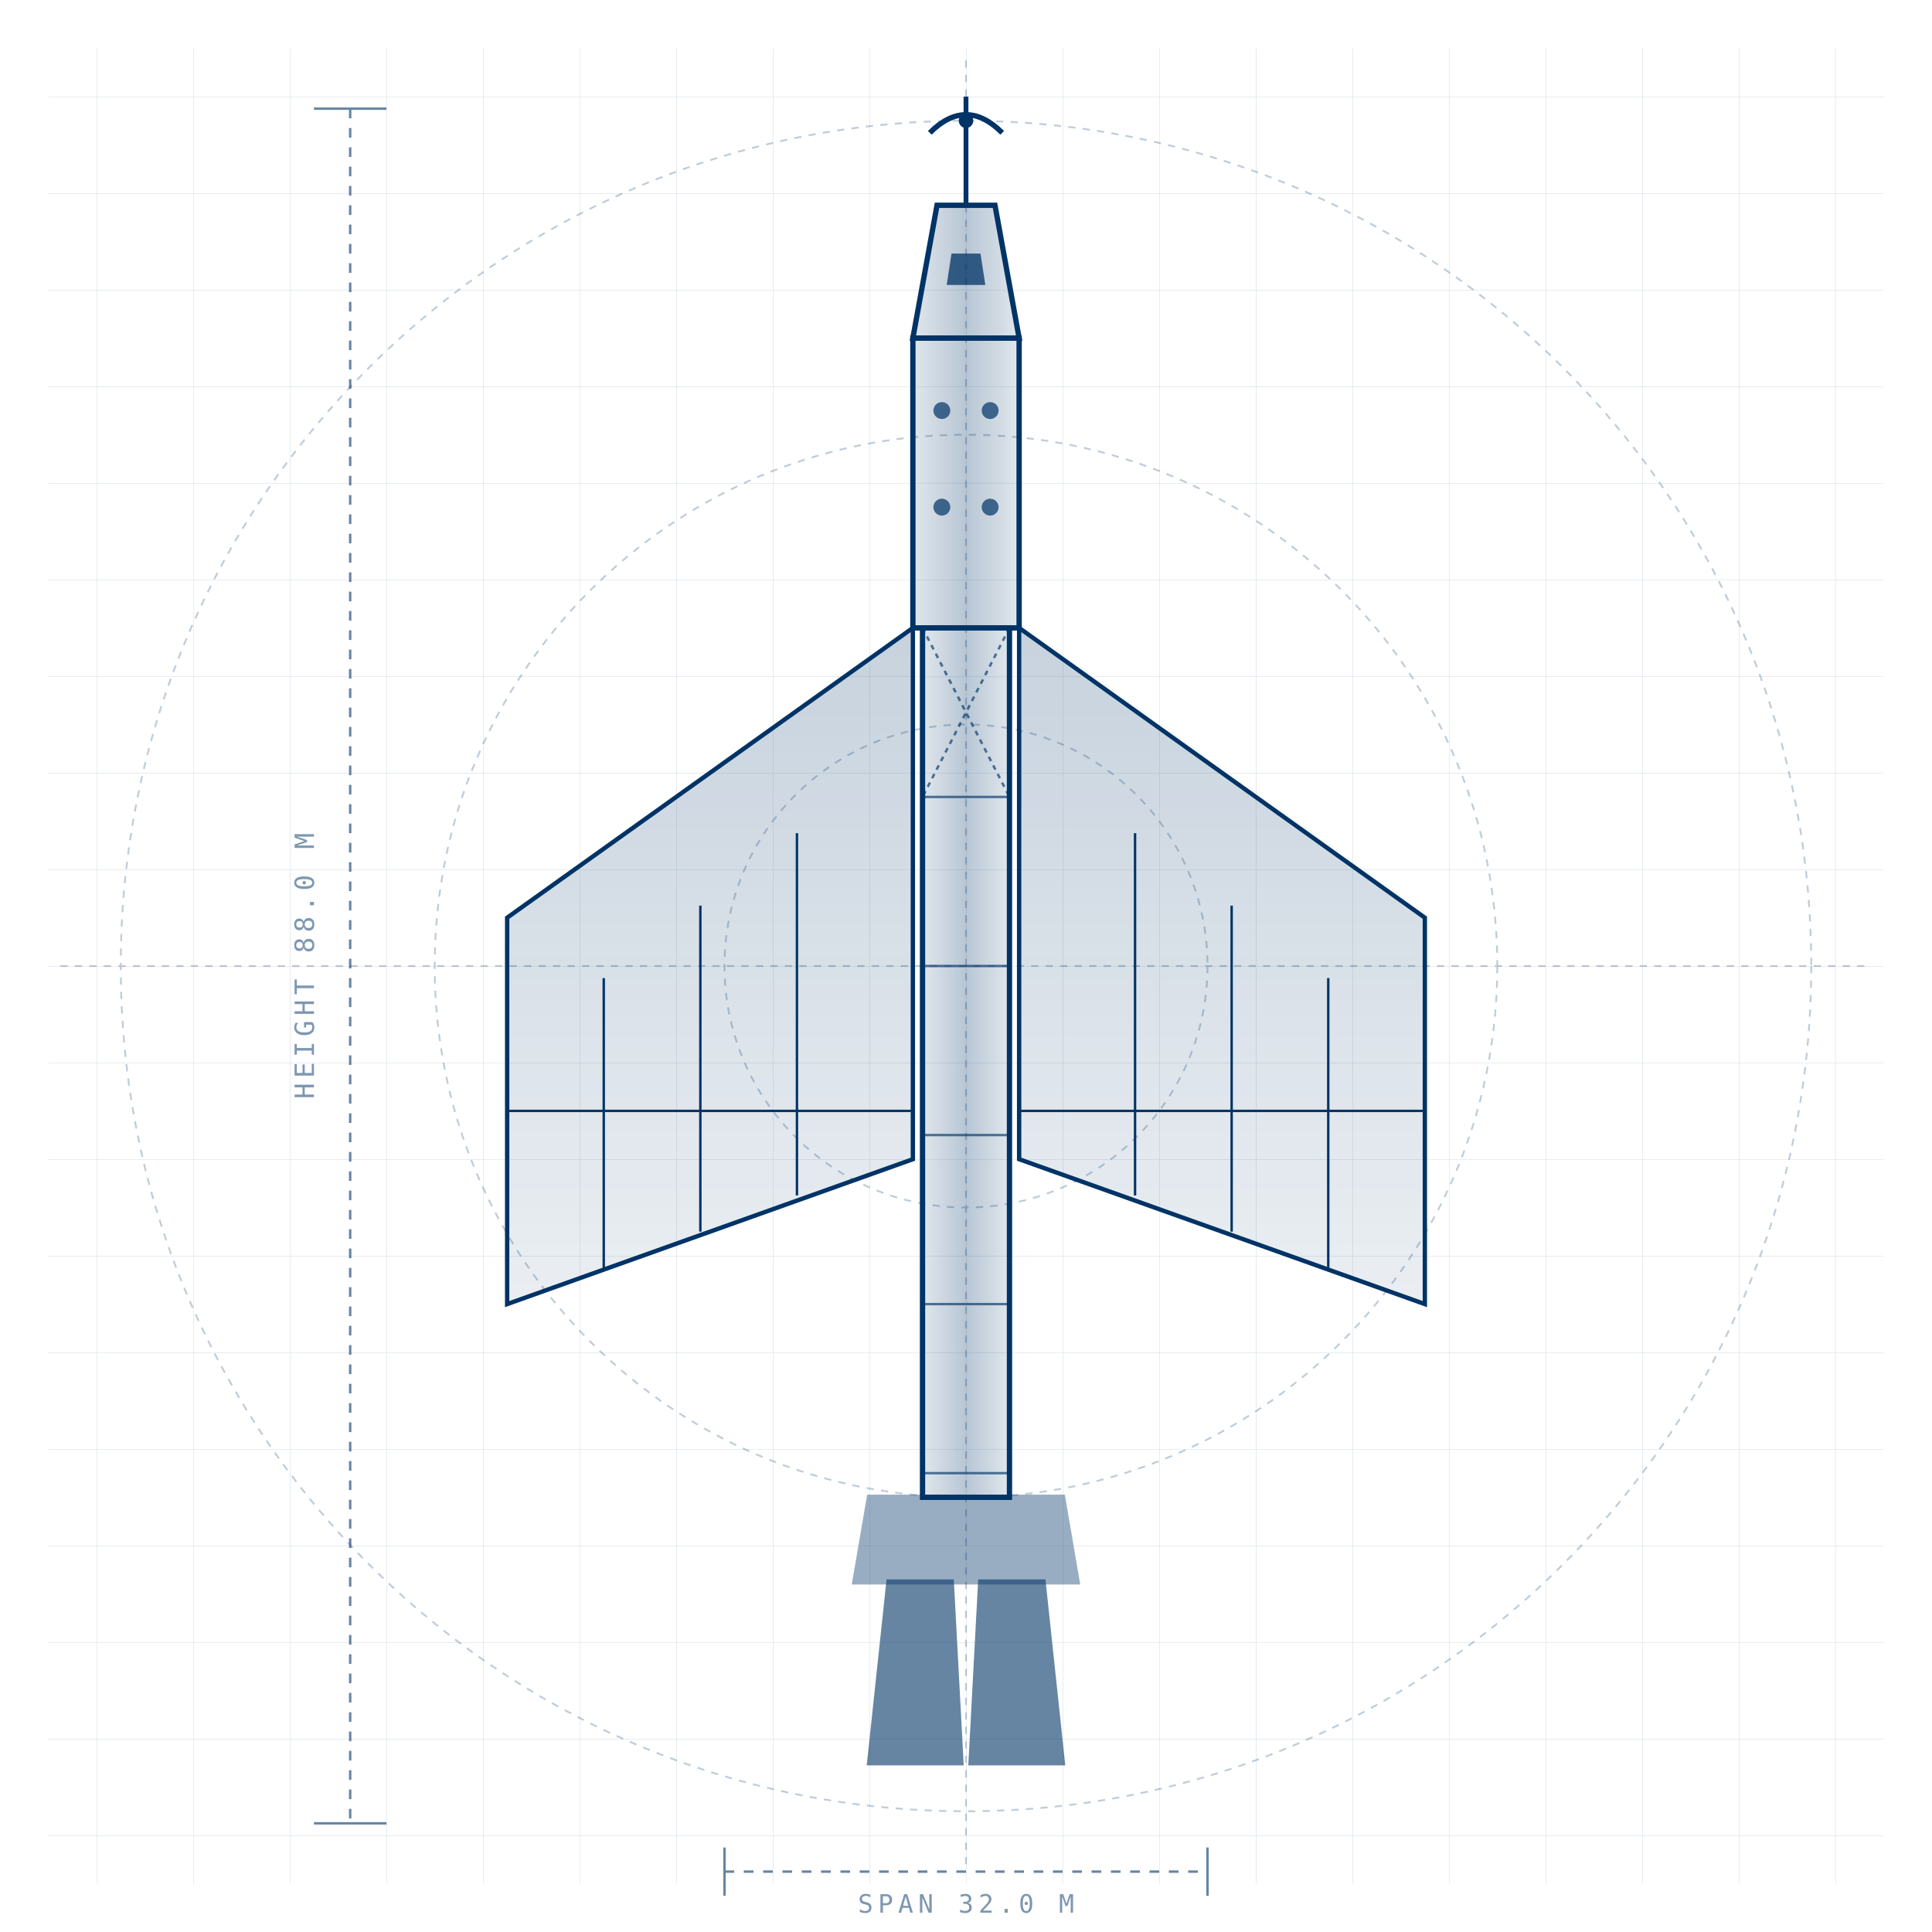
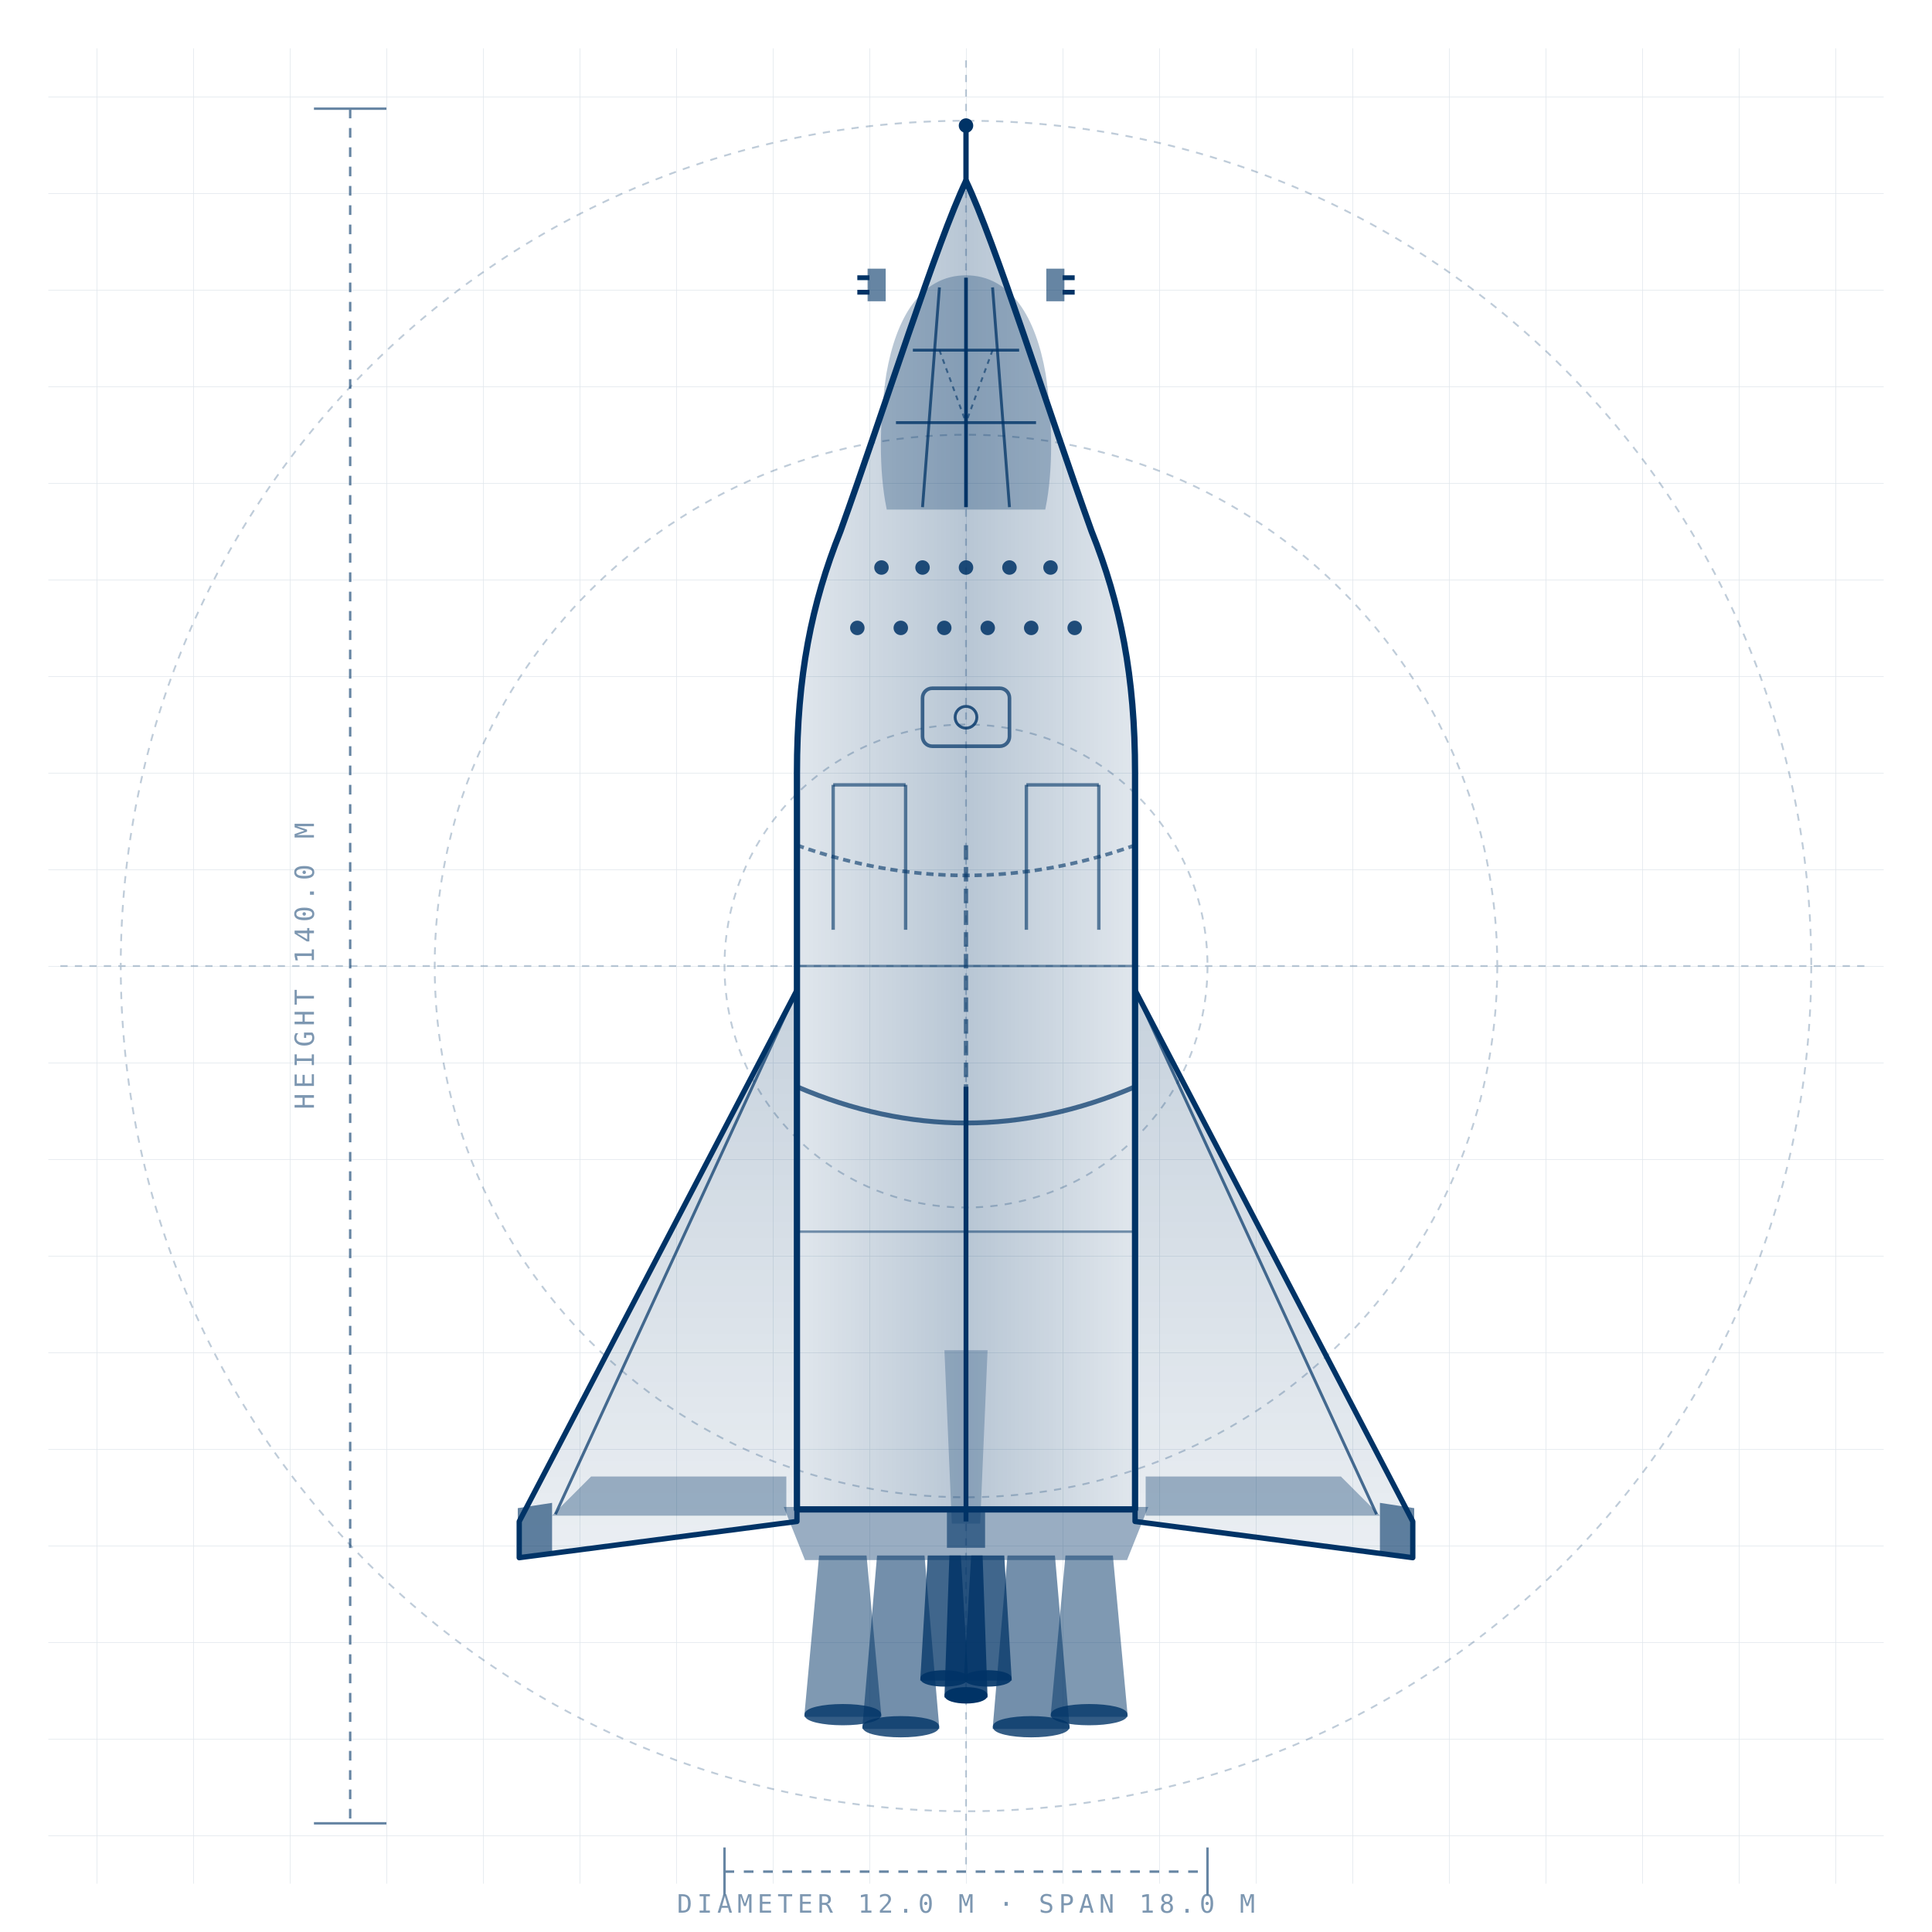
<svg xmlns="http://www.w3.org/2000/svg" viewBox="0 0 800 800" width="100%" height="100%" fill="none" style="color: #003366;">
  <defs>
    <linearGradient id="ipsBody" x1="0%" y1="0%" x2="100%" y2="0%">
      <stop offset="0%" stop-color="currentColor" stop-opacity="0.12" />
      <stop offset="50%" stop-color="currentColor" stop-opacity="0.28" />
      <stop offset="100%" stop-color="currentColor" stop-opacity="0.12" />
    </linearGradient>
    <linearGradient id="ipsBooster" x1="0%" y1="0%" x2="100%" y2="0%">
      <stop offset="0%" stop-color="currentColor" stop-opacity="0.15" />
      <stop offset="50%" stop-color="currentColor" stop-opacity="0.32" />
      <stop offset="100%" stop-color="currentColor" stop-opacity="0.15" />
    </linearGradient>
    <linearGradient id="ipsWing" x1="0%" y1="0%" x2="0%" y2="100%">
      <stop offset="0%" stop-color="currentColor" stop-opacity="0.22" />
      <stop offset="100%" stop-color="currentColor" stop-opacity="0.08" />
    </linearGradient>
    <pattern id="ipsGrid" width="40" height="40" patternUnits="userSpaceOnUse">
      <path d="M 40 0 L 0 0 0 40" fill="none" stroke="currentColor" stroke-width="0.5" opacity="0.12" />
    </pattern>
  </defs>
  <rect x="20" y="20" width="760" height="760" fill="url(#ipsGrid)" />
  <g opacity="0.25" stroke="currentColor" stroke-width="0.75" stroke-dasharray="3 3">
    <line x1="400" y1="25" x2="400" y2="775" />
    <line x1="25" y1="400" x2="775" y2="400" />
    <circle cx="400" cy="400" r="350" />
    <circle cx="400" cy="400" r="220" />
    <circle cx="400" cy="400" r="100" />
  </g>
  <g opacity="0.6" stroke="currentColor" stroke-width="1">
    <line x1="160" y1="45" x2="130" y2="45" />
    <line x1="160" y1="755" x2="130" y2="755" />
    <line x1="145" y1="45" x2="145" y2="755" stroke-dasharray="4 4" />
-     <text x="130" y="400" text-anchor="middle" fill="currentColor" font-family="monospace" font-size="11" letter-spacing="2" opacity="0.85" transform="rotate(-90 130 400)" stroke="none">HEIGHT 88.0 M</text>
+     <text x="130" y="400" text-anchor="middle" fill="currentColor" font-family="monospace" font-size="11" letter-spacing="2" opacity="0.85" transform="rotate(-90 130 400)" stroke="none">HEIGHT 140.0 M</text>
    <line x1="300" y1="765" x2="300" y2="785" />
    <line x1="500" y1="765" x2="500" y2="785" />
    <line x1="300" y1="775" x2="500" y2="775" stroke-dasharray="4 4" />
-     <text x="400" y="792" text-anchor="middle" fill="currentColor" font-family="monospace" font-size="10.5" letter-spacing="2" opacity="0.85" stroke="none">SPAN 32.0 M</text>
+     <text x="400" y="792" text-anchor="middle" fill="currentColor" font-family="monospace" font-size="10.5" letter-spacing="2" opacity="0.85" stroke="none">DIAMETER 12.0 M · SPAN 18.0 M</text>
  </g>
  <g id="vehicle-graphic">
-     <line x1="400" y1="40" x2="400" y2="85" stroke="currentColor" stroke-width="2" />
-     <path d="M 385 55 Q 400 40 415 55" stroke="currentColor" stroke-width="2.2" fill="none" />
-     <circle cx="400" cy="50" r="3" fill="currentColor" />
-     <polygon points="388,85 412,85 422,140 378,140" fill="url(#ipsBody)" stroke="currentColor" stroke-width="2.2" />
-     <polygon points="394,105 406,105 408,118 392,118" fill="currentColor" opacity="0.75" />
-     <rect x="378" y="140" width="44" height="120" fill="url(#ipsBody)" stroke="currentColor" stroke-width="2.2" />
-     <circle cx="390" cy="170" r="3.5" fill="currentColor" opacity="0.7" />
-     <circle cx="410" cy="170" r="3.5" fill="currentColor" opacity="0.7" />
-     <circle cx="390" cy="210" r="3.5" fill="currentColor" opacity="0.7" />
-     <circle cx="410" cy="210" r="3.5" fill="currentColor" opacity="0.7" />
-     <g stroke="currentColor" stroke-width="1.8">
-       <polygon points="378,260 210,380 210,540 378,480" fill="url(#ipsWing)" />
-       <line x1="250" y1="405" x2="250" y2="525" stroke-width="1" />
-       <line x1="290" y1="375" x2="290" y2="510" stroke-width="1" />
-       <line x1="330" y1="345" x2="330" y2="495" stroke-width="1" />
-       <line x1="210" y1="460" x2="378" y2="460" stroke-width="1" />
+     <g stroke="currentColor" stroke-width="1.5">
+       <rect x="360" y="112" width="6" height="12" fill="currentColor" opacity="0.6" />
+       <line x1="355" y1="115" x2="360" y2="115" stroke-width="2" />
+       <line x1="355" y1="121" x2="360" y2="121" stroke-width="2" />
+       <rect x="434" y="112" width="6" height="12" fill="currentColor" opacity="0.6" />
+       <line x1="440" y1="115" x2="445" y2="115" stroke-width="2" />
+       <line x1="440" y1="121" x2="445" y2="121" stroke-width="2" />
+     </g>
+     <path d="M 400 75 C 388 100 366 170 348 220 C 336 250 330 280 330 320 L 330 625 L 470 625 L 470 320 C 470 280 464 250 452 220 C 434 170 412 100 400 75 Z" fill="url(#ipsBody)" stroke="currentColor" stroke-width="2.6" stroke-linejoin="round" />
+     <line x1="400" y1="52" x2="400" y2="75" stroke="currentColor" stroke-width="2.2" />
+     <circle cx="400" cy="52" r="3" fill="currentColor" />
+     <path d="M 400 115 C 418 115 428 132 432 155 C 435 175 435 195 432 210 L 368 210 C 365 195 365 175 368 155 C 372 132 382 115 400 115 Z" fill="currentColor" opacity="0.28" stroke="currentColor" stroke-width="2" />
+     <line x1="378" y1="145" x2="422" y2="145" stroke="currentColor" stroke-width="1.2" opacity="0.8" />
+     <line x1="371" y1="175" x2="429" y2="175" stroke="currentColor" stroke-width="1.2" opacity="0.8" />
+     <line x1="400" y1="115" x2="400" y2="210" stroke="currentColor" stroke-width="1.5" />
+     <line x1="389" y1="119" x2="382" y2="210" stroke="currentColor" stroke-width="1.2" opacity="0.75" />
+     <line x1="411" y1="119" x2="418" y2="210" stroke="currentColor" stroke-width="1.2" opacity="0.75" />
+     <line x1="389" y1="145" x2="400" y2="175" stroke="currentColor" stroke-width="0.8" opacity="0.6" stroke-dasharray="2 2" />
+     <line x1="411" y1="145" x2="400" y2="175" stroke="currentColor" stroke-width="0.8" opacity="0.6" stroke-dasharray="2 2" />
+     <g fill="currentColor" opacity="0.85">
+       <circle cx="365" cy="235" r="3" />
+       <circle cx="382" cy="235" r="3" />
+       <circle cx="400" cy="235" r="3" />
+       <circle cx="418" cy="235" r="3" />
+       <circle cx="435" cy="235" r="3" />
+       <circle cx="355" cy="260" r="3" />
+       <circle cx="373" cy="260" r="3" />
+       <circle cx="391" cy="260" r="3" />
+       <circle cx="409" cy="260" r="3" />
+       <circle cx="427" cy="260" r="3" />
+       <circle cx="445" cy="260" r="3" />
+     </g>
+     <rect x="382" y="285" width="36" height="24" rx="4" fill="none" stroke="currentColor" stroke-width="1.5" opacity="0.7" />
+     <circle cx="400" cy="297" r="4.5" fill="none" stroke="currentColor" stroke-width="1.2" opacity="0.8" />
+     <line x1="345" y1="325" x2="375" y2="325" stroke="currentColor" stroke-width="1.4" opacity="0.6" />
+     <line x1="425" y1="325" x2="455" y2="325" stroke="currentColor" stroke-width="1.4" opacity="0.6" />
+     <line x1="345" y1="325" x2="345" y2="385" stroke="currentColor" stroke-width="1.4" opacity="0.6" />
+     <line x1="375" y1="325" x2="375" y2="385" stroke="currentColor" stroke-width="1.4" opacity="0.6" />
+     <line x1="425" y1="325" x2="425" y2="385" stroke="currentColor" stroke-width="1.4" opacity="0.6" />
+     <line x1="455" y1="325" x2="455" y2="385" stroke="currentColor" stroke-width="1.4" opacity="0.6" />
+     <path d="M 330 350 Q 400 375 470 350" fill="none" stroke="currentColor" stroke-width="1.5" opacity="0.6" stroke-dasharray="3 2" />
+     <line x1="330" y1="400" x2="470" y2="400" stroke="currentColor" stroke-width="1" opacity="0.5" />
+     <path d="M 330 450 Q 400 480 470 450" fill="none" stroke="currentColor" stroke-width="2" opacity="0.7" />
+     <line x1="330" y1="510" x2="470" y2="510" stroke="currentColor" stroke-width="1" opacity="0.5" />
+     <line x1="330" y1="570" x2="470" y2="570" stroke-width="1" opacity="0.5" />
+     <line x1="400" y1="350" x2="400" y2="625" stroke="currentColor" stroke-width="1.8" stroke-dasharray="6 3" opacity="0.6" />
+     <g stroke="currentColor" stroke-width="2.2">
+       <polygon points="330,410 215,630 215,645 330,630" fill="url(#ipsWing)" stroke-linejoin="round" />
+       <polygon points="230,627 325,627 325,612 245,612" fill="currentColor" opacity="0.35" stroke-width="1.2" />
+       <polygon points="215,625 215,645 228,642 228,623" fill="currentColor" opacity="0.6" stroke-width="1.2" />
+       <line x1="330" y1="410" x2="230" y2="627" stroke-width="1.2" opacity="0.7" />
+     </g>
+     <g stroke="currentColor" stroke-width="2.2">
+       <polygon points="470,410 585,630 585,645 470,630" fill="url(#ipsWing)" stroke-linejoin="round" />
+       <polygon points="570,627 475,627 475,612 555,612" fill="currentColor" opacity="0.35" stroke-width="1.2" />
+       <polygon points="585,625 585,645 572,642 572,623" fill="currentColor" opacity="0.6" stroke-width="1.2" />
+       <line x1="470" y1="410" x2="570" y2="627" stroke-width="1.2" opacity="0.7" />
    </g>
    <g stroke="currentColor" stroke-width="1.8">
-       <polygon points="422,260 590,380 590,540 422,480" fill="url(#ipsWing)" />
-       <line x1="550" y1="405" x2="550" y2="525" stroke-width="1" />
-       <line x1="510" y1="375" x2="510" y2="510" stroke-width="1" />
-       <line x1="470" y1="345" x2="470" y2="495" stroke-width="1" />
-       <line x1="422" y1="460" x2="590" y2="460" stroke-width="1" />
+       <line x1="400" y1="450" x2="400" y2="630" stroke-width="2" />
+       <polygon points="392,560 408,560 405,630 395,630" fill="currentColor" opacity="0.25" />
+       <rect x="393" y="625" width="14" height="15" fill="currentColor" opacity="0.6" />
    </g>
-     <rect x="382" y="260" width="36" height="360" fill="url(#ipsBody)" stroke="currentColor" stroke-width="2.2" />
-     <g stroke="currentColor" stroke-width="1" opacity="0.65">
-       <line x1="382" y1="330" x2="418" y2="330" />
-       <line x1="382" y1="400" x2="418" y2="400" />
-       <line x1="382" y1="470" x2="418" y2="470" />
-       <line x1="382" y1="540" x2="418" y2="540" />
-       <line x1="382" y1="610" x2="418" y2="610" />
-       <line x1="382" y1="260" x2="418" y2="330" stroke-dasharray="2 2" />
-       <line x1="418" y1="260" x2="382" y2="330" stroke-dasharray="2 2" />
-     </g>
-     <polygon points="360,620 440,620 446,655 354,655" fill="currentColor" opacity="0.4" stroke="currentColor" stroke-width="2.2" />
-     <g stroke="currentColor" stroke-width="2">
-       <polygon points="368,655 394,655 398,730 360,730" fill="currentColor" opacity="0.6" />
-       <polygon points="406,655 432,655 440,730 402,730" fill="currentColor" opacity="0.6" />
+     <polygon points="326,625 474,625 466,645 334,645" fill="currentColor" opacity="0.4" stroke="currentColor" stroke-width="2" />
+     <g stroke="currentColor" stroke-width="1.8">
+       <polygon points="340,645 358,645 364,710 334,710" fill="currentColor" opacity="0.5" />
+       <ellipse cx="349" cy="710" rx="15" ry="3.5" fill="currentColor" opacity="0.8" />
+       <polygon points="364,645 382,645 388,715 358,715" fill="currentColor" opacity="0.55" />
+       <ellipse cx="373" cy="715" rx="15" ry="3.5" fill="currentColor" opacity="0.8" />
+       <polygon points="418,645 436,645 442,715 412,715" fill="currentColor" opacity="0.55" />
+       <ellipse cx="427" cy="715" rx="15" ry="3.5" fill="currentColor" opacity="0.8" />
+       <polygon points="442,645 460,645 466,710 436,710" fill="currentColor" opacity="0.5" />
+       <ellipse cx="451" cy="710" rx="15" ry="3.5" fill="currentColor" opacity="0.8" />
+       <polygon points="385,645 397,645 400,695 382,695" fill="currentColor" opacity="0.75" />
+       <ellipse cx="391" cy="695" rx="9" ry="2.5" fill="currentColor" opacity="0.9" />
+       <polygon points="403,645 415,645 418,695 400,695" fill="currentColor" opacity="0.75" />
+       <ellipse cx="409" cy="695" rx="9" ry="2.5" fill="currentColor" opacity="0.9" />
+       <polygon points="394,645 406,645 408,702 392,702" fill="currentColor" opacity="0.85" />
+       <ellipse cx="400" cy="702" rx="8" ry="2.5" fill="currentColor" opacity="1" />
    </g>
  </g>
</svg>
